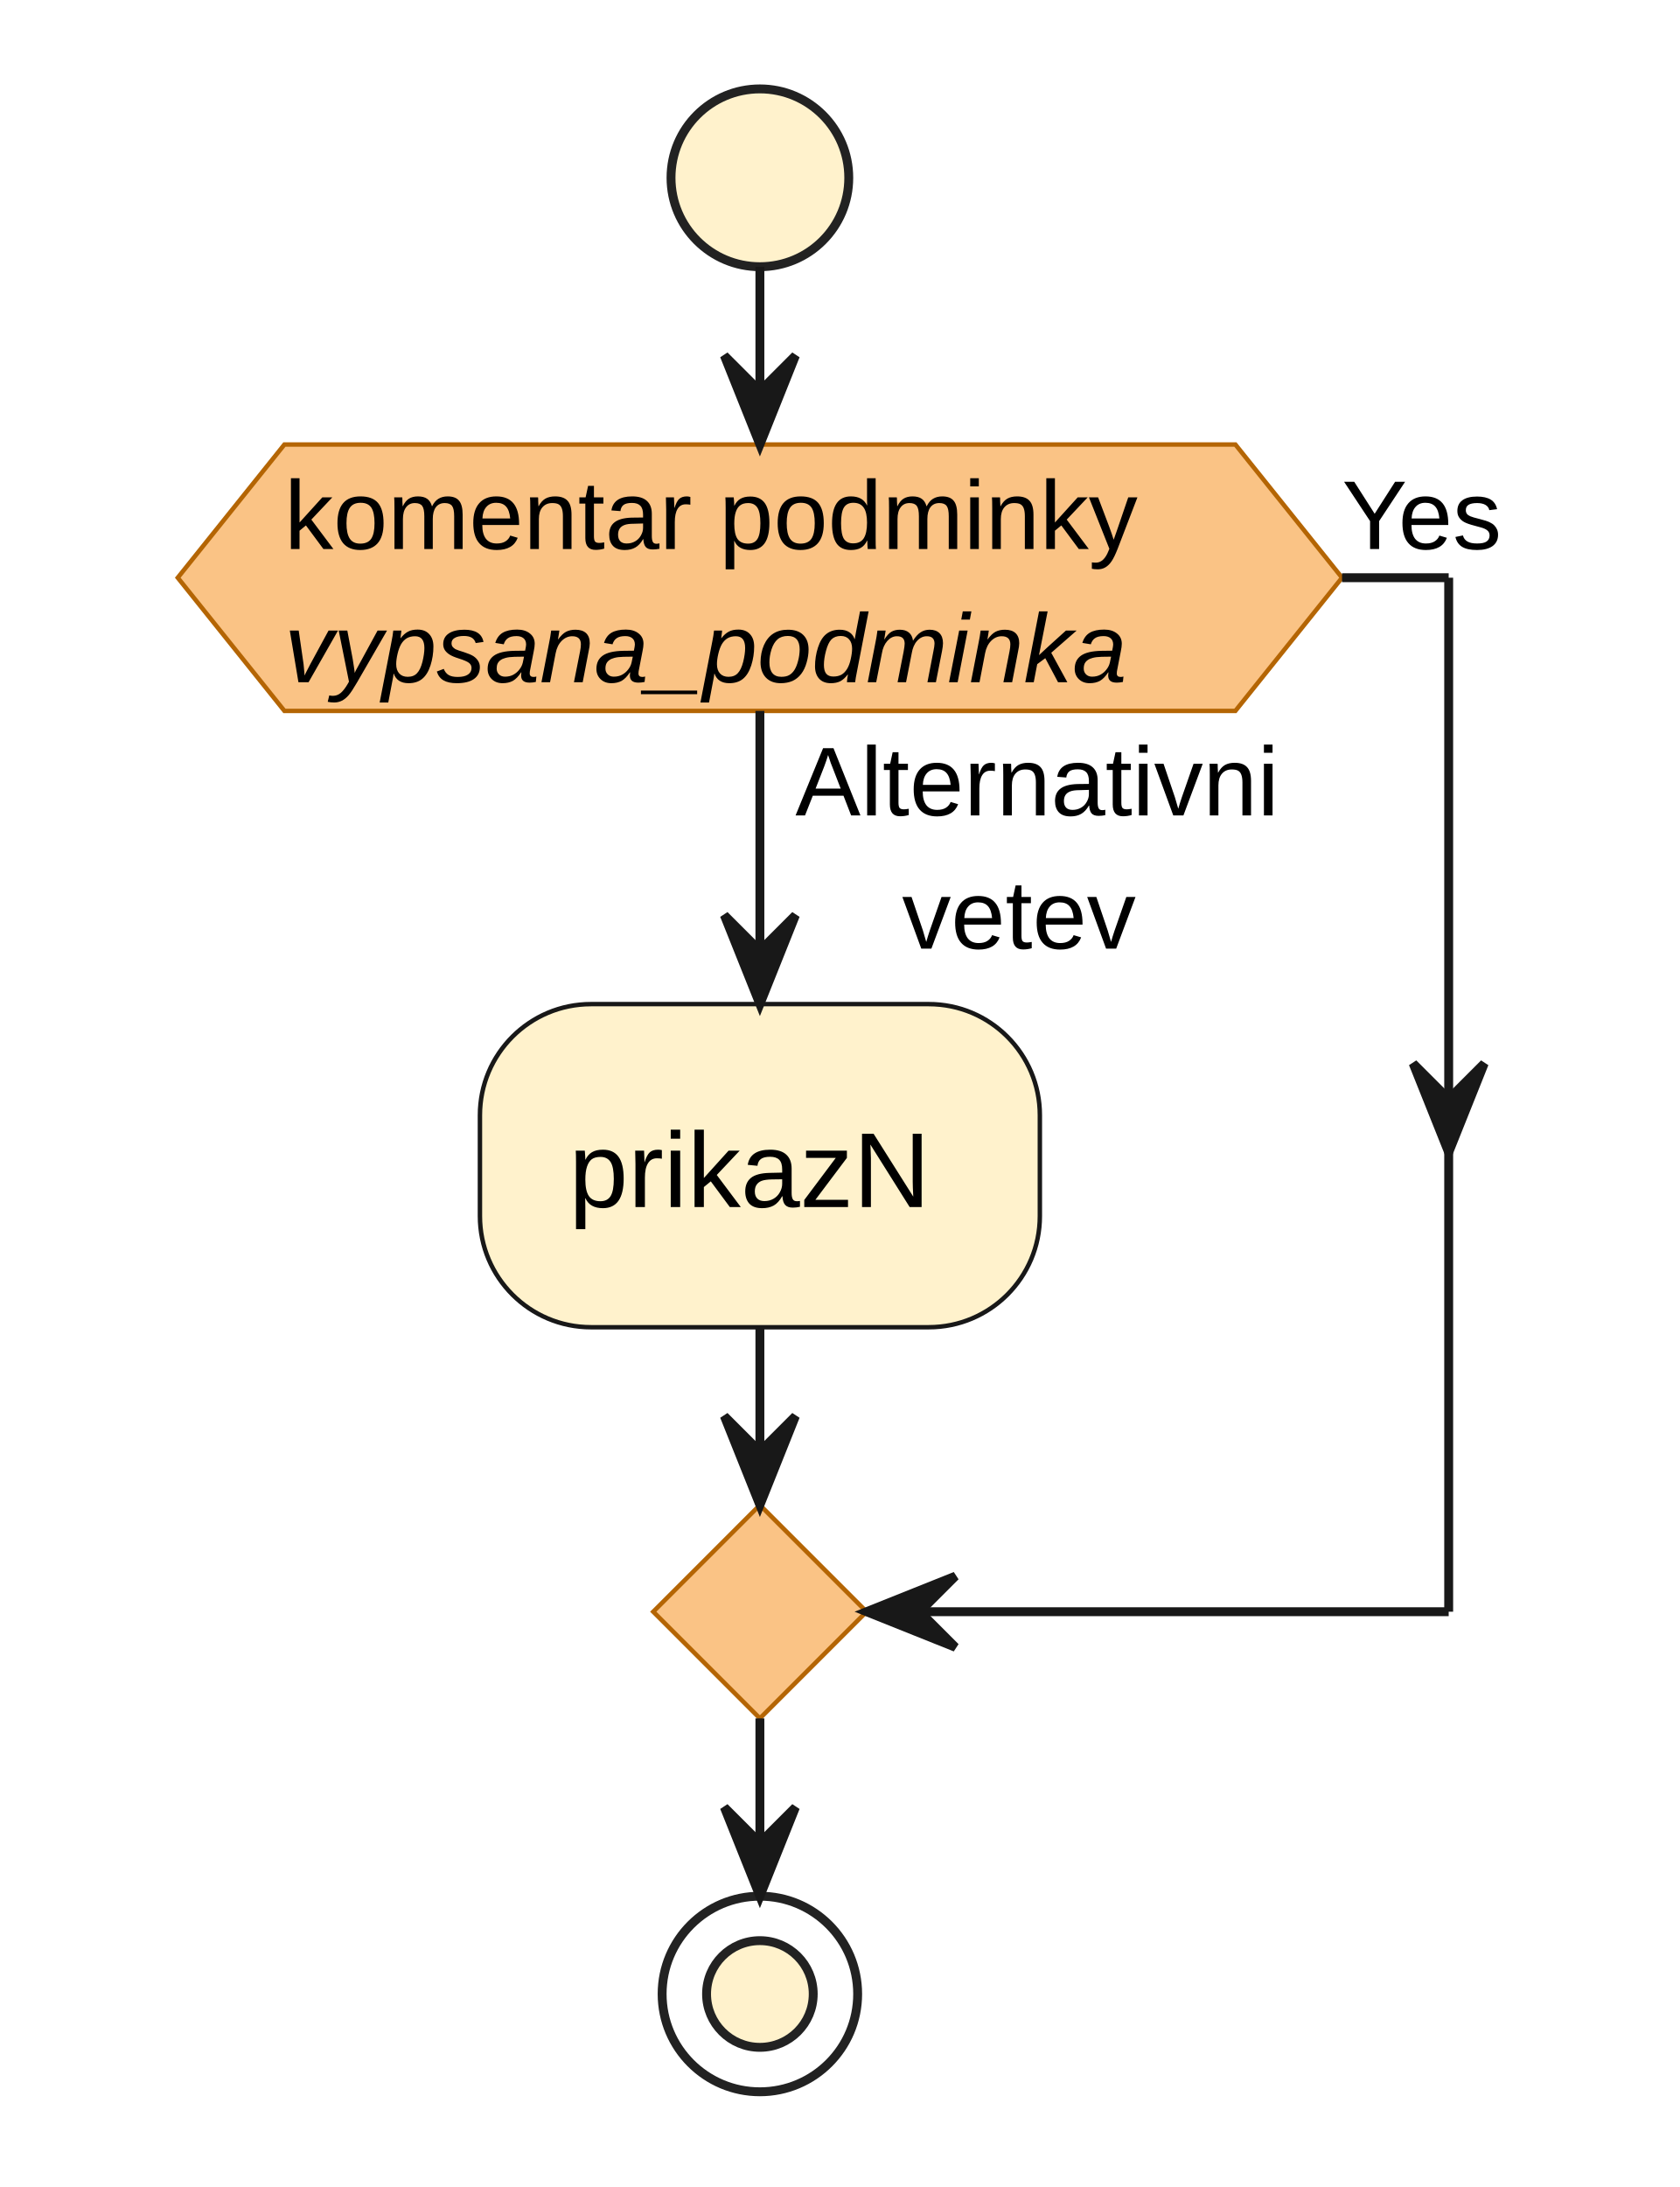
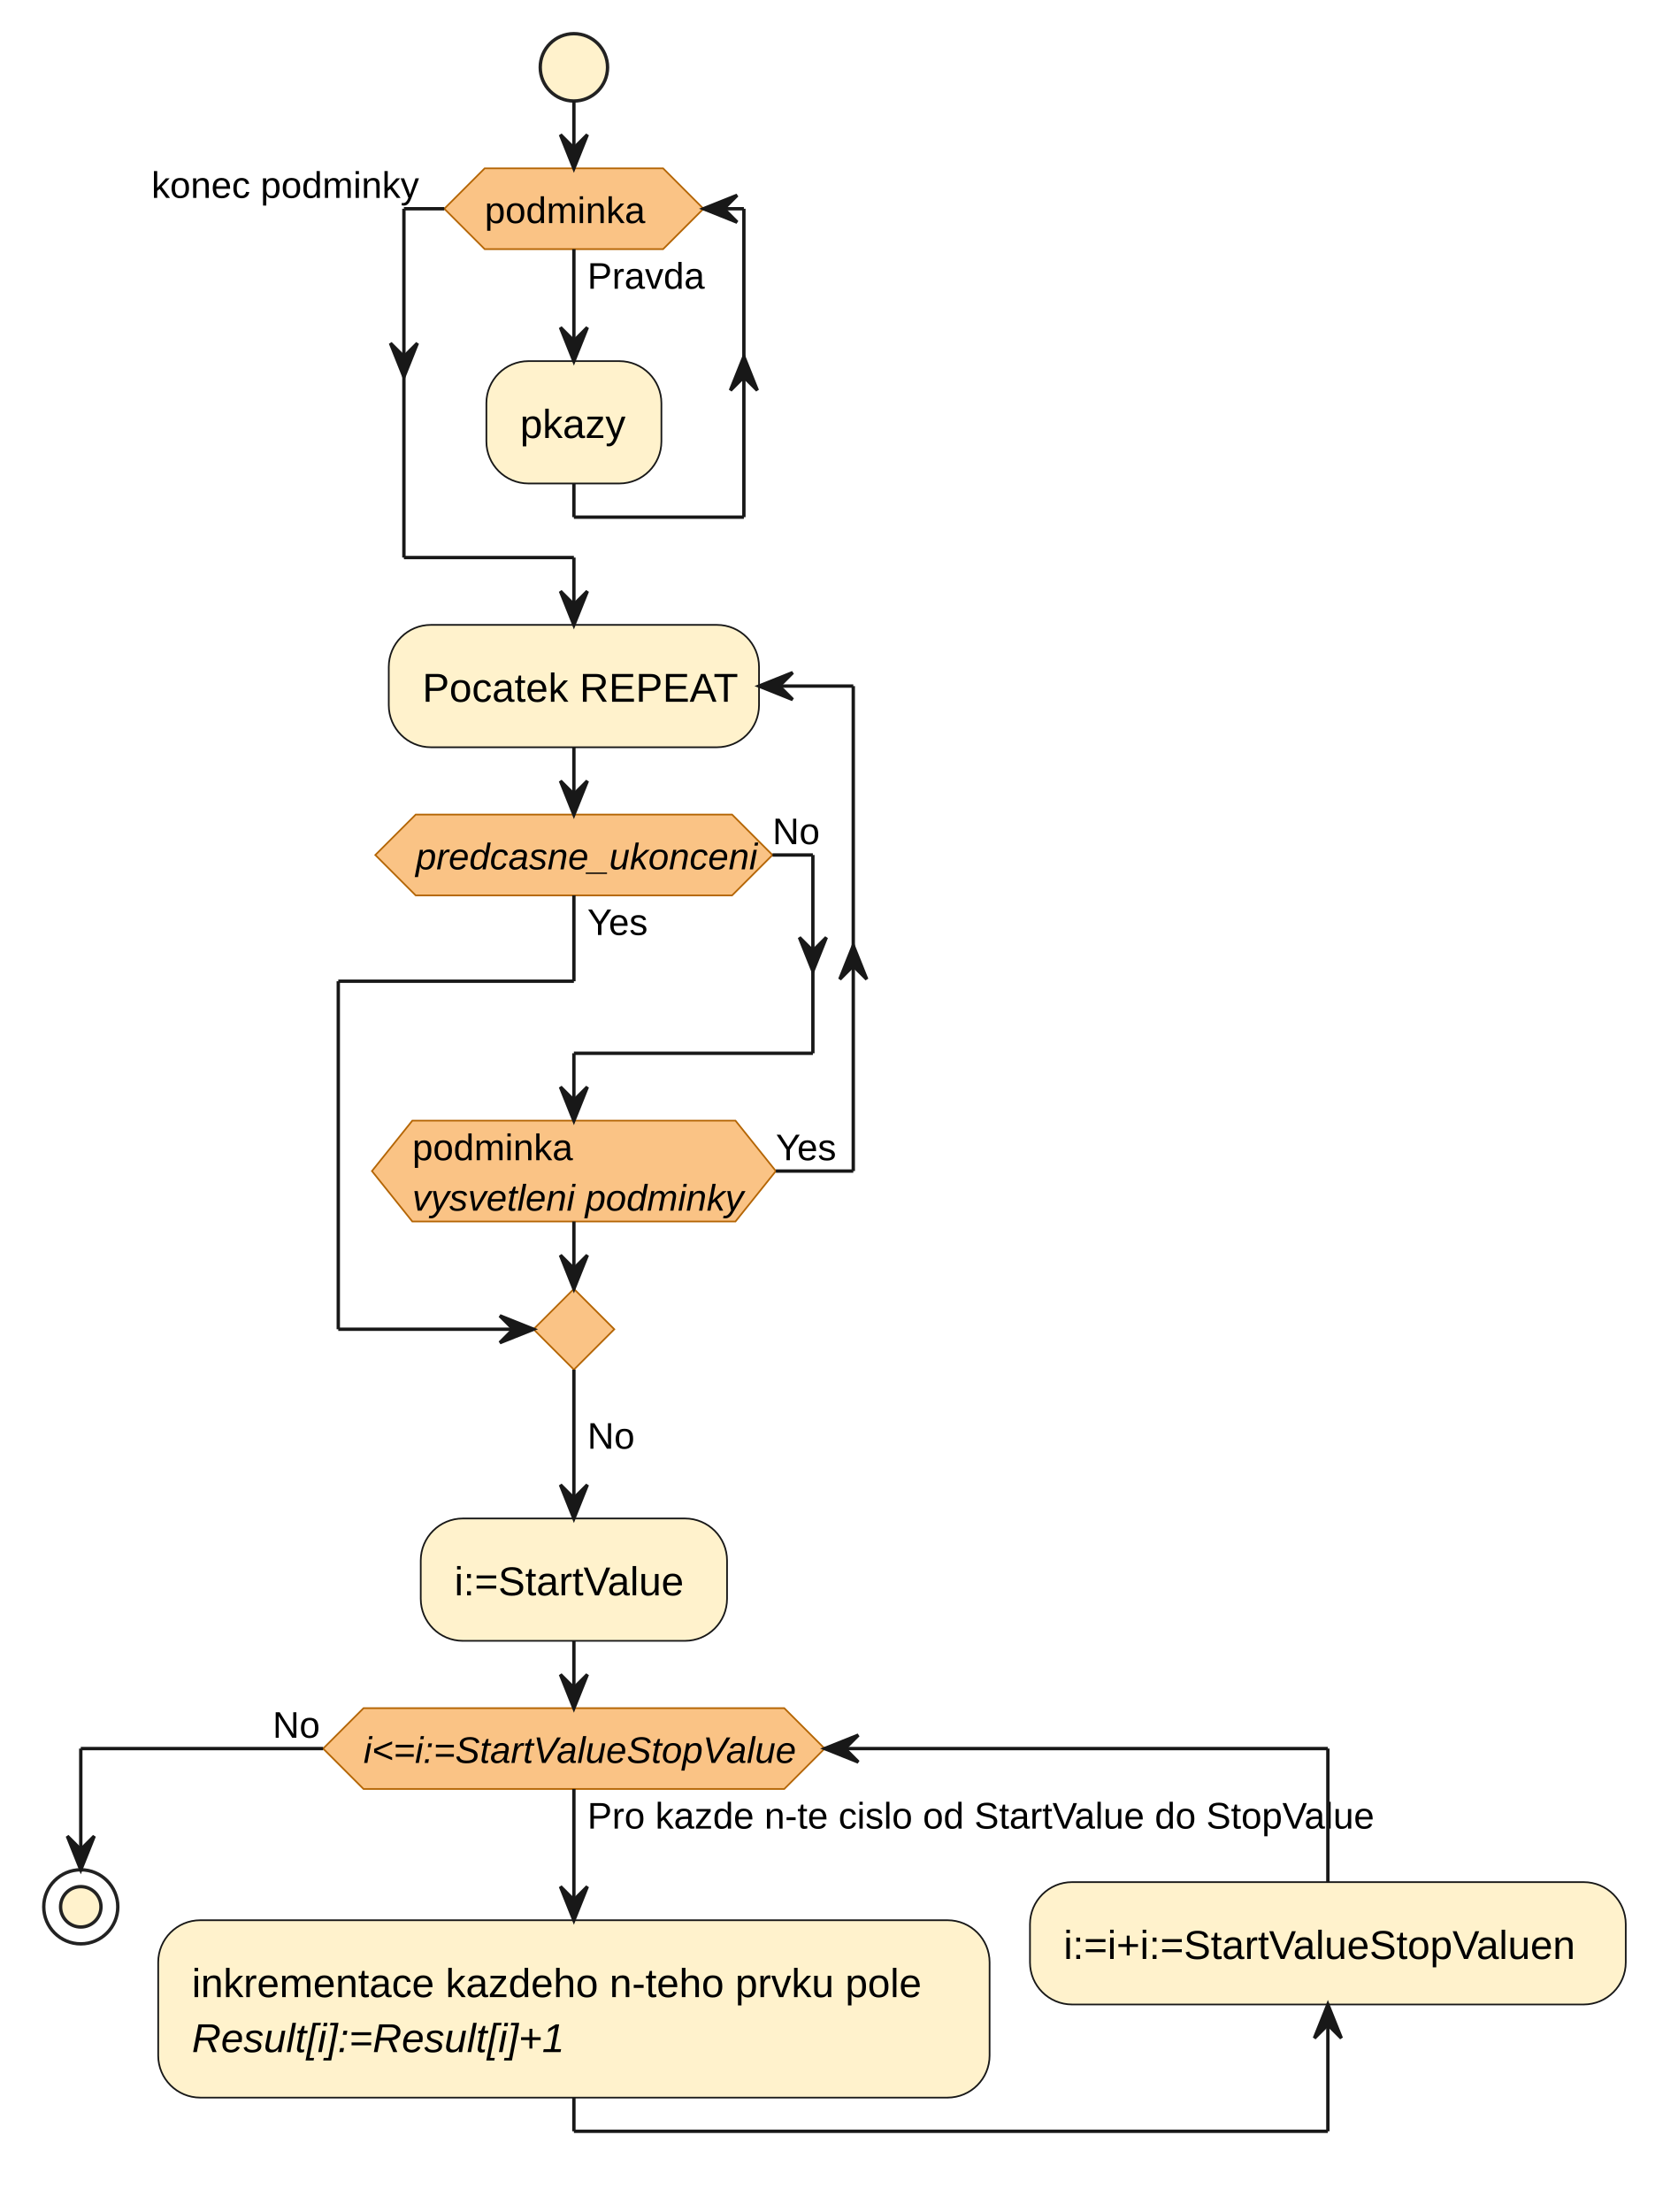
- <svg xmlns="http://www.w3.org/2000/svg" contentStyleType="text/css" height="246px" preserveAspectRatio="none" style="width:189px;height:246px;" version="1.1" viewBox="0 0 189 246" width="189px" zoomAndPan="magnify">
+ <svg xmlns="http://www.w3.org/2000/svg" contentStyleType="text/css" height="657px" preserveAspectRatio="none" style="width:494px;height:657px;" version="1.1" viewBox="0 0 494 657" width="494px" zoomAndPan="magnify">
  <defs />
  <g>
-     <ellipse cx="85.5" cy="20" fill="#FFF2CC" rx="10" ry="10" style="stroke:#222222;stroke-width:1.0;" />
-     <rect fill="#FFF2CC" height="36.344" rx="12.5" ry="12.5" style="stroke:#181818;stroke-width:0.5;" width="63" x="54" y="112.946" />
-     <text fill="#000000" font-family="arial" font-size="12" lengthAdjust="spacing" textLength="43" x="64" y="135.774">prikazN</text>
-     <polygon fill="#FAC385" points="32,50,139,50,151,64.982,139,79.964,32,79.964,20,64.982,32,50" style="stroke:#B46504;stroke-width:0.5;" />
-     <text fill="#000000" font-family="arial" font-size="11" lengthAdjust="spacing" textLength="61" x="89.5" y="91.723">Alternativni</text>
-     <text fill="#000000" font-family="arial" font-size="11" lengthAdjust="spacing" textLength="28" x="101.5" y="106.705">vetev</text>
-     <text fill="#000000" font-family="arial" font-size="11" lengthAdjust="spacing" textLength="107" x="32" y="61.759">komentar podminky</text>
-     <text fill="#000000" font-family="arial" font-size="11" font-style="italic" lengthAdjust="spacing" textLength="91" x="32" y="76.741">vypsana_podminka</text>
-     <text fill="#000000" font-family="arial" font-size="11" lengthAdjust="spacing" textLength="17" x="151" y="61.759">Yes</text>
-     <polygon fill="#FAC385" points="85.5,169.29,97.5,181.29,85.5,193.29,73.5,181.29,85.5,169.29" style="stroke:#B46504;stroke-width:0.5;" />
-     <ellipse cx="85.5" cy="224.29" fill="none" rx="11" ry="11" style="stroke:#222222;stroke-width:1.0;" />
-     <ellipse cx="85.5" cy="224.29" fill="#FFF2CC" rx="6" ry="6" style="stroke:#222222;stroke-width:1.0;" />
-     <line style="stroke:#181818;stroke-width:1.0;" x1="85.5" x2="85.5" y1="79.964" y2="112.946" />
-     <polygon fill="#181818" points="81.5,102.946,85.5,112.946,89.5,102.946,85.5,106.946" style="stroke:#181818;stroke-width:1.0;" />
-     <line style="stroke:#181818;stroke-width:1.0;" x1="151" x2="163" y1="64.982" y2="64.982" />
-     <polygon fill="#181818" points="159,119.627,163,129.627,167,119.627,163,123.627" style="stroke:#181818;stroke-width:1.0;" />
-     <line style="stroke:#181818;stroke-width:1.0;" x1="163" x2="163" y1="64.982" y2="181.29" />
-     <line style="stroke:#181818;stroke-width:1.0;" x1="163" x2="97.5" y1="181.29" y2="181.29" />
-     <polygon fill="#181818" points="107.5,177.29,97.5,181.29,107.5,185.29,103.5,181.29" style="stroke:#181818;stroke-width:1.0;" />
-     <line style="stroke:#181818;stroke-width:1.0;" x1="85.5" x2="85.5" y1="149.29" y2="169.29" />
-     <polygon fill="#181818" points="81.5,159.29,85.5,169.29,89.5,159.29,85.5,163.29" style="stroke:#181818;stroke-width:1.0;" />
-     <line style="stroke:#181818;stroke-width:1.0;" x1="85.5" x2="85.5" y1="30" y2="50" />
-     <polygon fill="#181818" points="81.5,40,85.5,50,89.5,40,85.5,44" style="stroke:#181818;stroke-width:1.0;" />
-     <line style="stroke:#181818;stroke-width:1.0;" x1="85.5" x2="85.5" y1="193.29" y2="213.29" />
-     <polygon fill="#181818" points="81.5,203.29,85.5,213.29,89.5,203.29,85.5,207.29" style="stroke:#181818;stroke-width:1.0;" />
+     <ellipse cx="170.5" cy="20" fill="#FFF2CC" rx="10" ry="10" style="stroke:#222222;stroke-width:1.0;" />
+     <rect fill="#FFF2CC" height="36.344" rx="12.5" ry="12.5" style="stroke:#181818;stroke-width:0.5;" width="52" x="144.5" y="107.259" />
+     <text fill="#000000" font-family="arial" font-size="12" lengthAdjust="spacing" textLength="32" x="154.5" y="130.087">pkazy</text>
+     <polygon fill="#FAC385" points="144,50,197,50,209,62,197,74,144,74,132,62,144,50" style="stroke:#B46504;stroke-width:0.5;" />
+     <text fill="#000000" font-family="arial" font-size="11" lengthAdjust="spacing" textLength="37" x="174.5" y="85.759">Pravda</text>
+     <text fill="#000000" font-family="arial" font-size="11" lengthAdjust="spacing" textLength="53" x="144" y="66.268">podminka</text>
+     <text fill="#000000" font-family="arial" font-size="11" lengthAdjust="spacing" textLength="87" x="45" y="58.777">konec podminky</text>
+     <polygon fill="#FAC385" points="123.5,241.947,217.5,241.947,229.5,253.947,217.5,265.947,123.5,265.947,111.5,253.947,123.5,241.947" style="stroke:#B46504;stroke-width:0.5;" />
+     <text fill="#000000" font-family="arial" font-size="11" lengthAdjust="spacing" textLength="17" x="174.5" y="277.706">Yes</text>
+     <text fill="#000000" font-family="arial" font-size="11" font-style="italic" lengthAdjust="spacing" textLength="94" x="123.5" y="258.215">predcasne_ukonceni</text>
+     <text fill="#000000" font-family="arial" font-size="11" lengthAdjust="spacing" textLength="15" x="229.5" y="250.724">No</text>
+     <rect fill="#FFF2CC" height="36.344" rx="12.5" ry="12.5" style="stroke:#181818;stroke-width:0.5;" width="110" x="115.5" y="185.603" />
+     <text fill="#000000" font-family="arial" font-size="12" lengthAdjust="spacing" textLength="90" x="125.5" y="208.431">Pocatek REPEAT</text>
+     <polygon fill="#FAC385" points="122.5,332.843,218.5,332.843,230.5,347.825,218.5,362.807,122.5,362.807,110.5,347.825,122.5,332.843" style="stroke:#B46504;stroke-width:0.5;" />
+     <text fill="#000000" font-family="arial" font-size="11" lengthAdjust="spacing" textLength="53" x="122.5" y="344.602">podminka</text>
+     <text fill="#000000" font-family="arial" font-size="11" font-style="italic" lengthAdjust="spacing" textLength="96" x="122.5" y="359.584">vysvetleni podminky</text>
+     <text fill="#000000" font-family="arial" font-size="11" lengthAdjust="spacing" textLength="17" x="230.5" y="344.602">Yes</text>
+     <polygon fill="#FAC385" points="170.5,382.807,182.5,394.807,170.5,406.807,158.5,394.807,170.5,382.807" style="stroke:#B46504;stroke-width:0.5;" />
+     <rect fill="#FFF2CC" height="36.344" rx="12.5" ry="12.5" style="stroke:#181818;stroke-width:0.5;" width="91" x="125" y="451.012" />
+     <text fill="#000000" font-family="arial" font-size="12" lengthAdjust="spacing" textLength="71" x="135" y="473.84">i:=StartValue</text>
+     <rect fill="#FFF2CC" height="52.688" rx="12.5" ry="12.5" style="stroke:#181818;stroke-width:0.5;" width="247" x="47" y="570.338" />
+     <text fill="#000000" font-family="arial" font-size="12" lengthAdjust="spacing" textLength="227" x="57" y="593.166">inkrementace kazdeho n-teho prvku pole</text>
+     <text fill="#000000" font-family="arial" font-size="12" font-style="italic" lengthAdjust="spacing" textLength="106" x="57" y="609.51">Result[i]:=Result[i]+1</text>
+     <polygon fill="#FAC385" points="108,507.356,233,507.356,245,519.356,233,531.356,108,531.356,96,519.356,108,507.356" style="stroke:#B46504;stroke-width:0.5;" />
+     <text fill="#000000" font-family="arial" font-size="11" lengthAdjust="spacing" textLength="249" x="174.5" y="543.115">Pro kazde n-te cislo od StartValue do StopValue</text>
+     <text fill="#000000" font-family="arial" font-size="11" font-style="italic" lengthAdjust="spacing" textLength="125" x="108" y="523.624">i&lt;=i:=StartValueStopValue</text>
+     <text fill="#000000" font-family="arial" font-size="11" lengthAdjust="spacing" textLength="15" x="81" y="516.133">No</text>
+     <ellipse cx="24" cy="566.356" fill="none" rx="11" ry="11" style="stroke:#222222;stroke-width:1.0;" />
+     <ellipse cx="24" cy="566.356" fill="#FFF2CC" rx="6" ry="6" style="stroke:#222222;stroke-width:1.0;" />
+     <rect fill="#FFF2CC" height="36.344" rx="12.5" ry="12.5" style="stroke:#181818;stroke-width:0.5;" width="177" x="306" y="559.019" />
+     <text fill="#000000" font-family="arial" font-size="12" lengthAdjust="spacing" textLength="157" x="316" y="581.847">i:=i+i:=StartValueStopValuen</text>
+     <line style="stroke:#181818;stroke-width:1.0;" x1="170.5" x2="170.5" y1="74" y2="107.259" />
+     <polygon fill="#181818" points="166.5,97.259,170.5,107.259,174.5,97.259,170.5,101.259" style="stroke:#181818;stroke-width:1.0;" />
+     <line style="stroke:#181818;stroke-width:1.0;" x1="170.5" x2="170.5" y1="143.603" y2="153.603" />
+     <line style="stroke:#181818;stroke-width:1.0;" x1="170.5" x2="221" y1="153.603" y2="153.603" />
+     <polygon fill="#181818" points="217,115.94,221,105.94,225,115.94,221,111.94" style="stroke:#181818;stroke-width:1.0;" />
+     <line style="stroke:#181818;stroke-width:1.0;" x1="221" x2="221" y1="62" y2="153.603" />
+     <line style="stroke:#181818;stroke-width:1.0;" x1="221" x2="209" y1="62" y2="62" />
+     <polygon fill="#181818" points="219,58,209,62,219,66,215,62" style="stroke:#181818;stroke-width:1.0;" />
+     <line style="stroke:#181818;stroke-width:1.0;" x1="132" x2="120" y1="62" y2="62" />
+     <polygon fill="#181818" points="116,101.94,120,111.94,124,101.94,120,105.94" style="stroke:#181818;stroke-width:1.0;" />
+     <line style="stroke:#181818;stroke-width:1.0;" x1="120" x2="120" y1="62" y2="165.603" />
+     <line style="stroke:#181818;stroke-width:1.0;" x1="120" x2="170.5" y1="165.603" y2="165.603" />
+     <line style="stroke:#181818;stroke-width:1.0;" x1="170.5" x2="170.5" y1="165.603" y2="185.603" />
+     <polygon fill="#181818" points="166.5,175.603,170.5,185.603,174.5,175.603,170.5,179.603" style="stroke:#181818;stroke-width:1.0;" />
+     <line style="stroke:#181818;stroke-width:1.0;" x1="170.5" x2="170.5" y1="30" y2="50" />
+     <polygon fill="#181818" points="166.5,40,170.5,50,174.5,40,170.5,44" style="stroke:#181818;stroke-width:1.0;" />
+     <line style="stroke:#181818;stroke-width:1.0;" x1="170.5" x2="170.5" y1="265.947" y2="291.438" />
+     <line style="stroke:#181818;stroke-width:1.0;" x1="170.5" x2="100.5" y1="291.438" y2="291.438" />
+     <line style="stroke:#181818;stroke-width:1.0;" x1="100.5" x2="100.5" y1="291.438" y2="394.807" />
+     <line style="stroke:#181818;stroke-width:1.0;" x1="100.5" x2="158.5" y1="394.807" y2="394.807" />
+     <polygon fill="#181818" points="148.5,390.807,158.5,394.807,148.5,398.807,152.5,394.807" style="stroke:#181818;stroke-width:1.0;" />
+     <line style="stroke:#181818;stroke-width:1.0;" x1="229.5" x2="241.5" y1="253.947" y2="253.947" />
+     <polygon fill="#181818" points="237.5,278.438,241.5,288.438,245.5,278.438,241.5,282.438" style="stroke:#181818;stroke-width:1.0;" />
+     <line style="stroke:#181818;stroke-width:1.0;" x1="241.5" x2="241.5" y1="253.947" y2="312.843" />
+     <line style="stroke:#181818;stroke-width:1.0;" x1="241.5" x2="170.5" y1="312.843" y2="312.843" />
+     <line style="stroke:#181818;stroke-width:1.0;" x1="170.5" x2="170.5" y1="312.843" y2="332.843" />
+     <polygon fill="#181818" points="166.5,322.843,170.5,332.843,174.5,322.843,170.5,326.843" style="stroke:#181818;stroke-width:1.0;" />
+     <line style="stroke:#181818;stroke-width:1.0;" x1="170.5" x2="170.5" y1="221.947" y2="241.947" />
+     <polygon fill="#181818" points="166.5,231.947,170.5,241.947,174.5,231.947,170.5,235.947" style="stroke:#181818;stroke-width:1.0;" />
+     <line style="stroke:#181818;stroke-width:1.0;" x1="230.5" x2="253.5" y1="347.825" y2="347.825" />
+     <polygon fill="#181818" points="249.5,290.843,253.5,280.843,257.5,290.843,253.5,286.843" style="stroke:#181818;stroke-width:1.0;" />
+     <line style="stroke:#181818;stroke-width:1.0;" x1="253.5" x2="253.5" y1="203.775" y2="347.825" />
+     <line style="stroke:#181818;stroke-width:1.0;" x1="253.5" x2="225.5" y1="203.775" y2="203.775" />
+     <polygon fill="#181818" points="235.5,199.775,225.5,203.775,235.5,207.775,231.5,203.775" style="stroke:#181818;stroke-width:1.0;" />
+     <line style="stroke:#181818;stroke-width:1.0;" x1="170.5" x2="170.5" y1="362.807" y2="382.807" />
+     <polygon fill="#181818" points="166.5,372.807,170.5,382.807,174.5,372.807,170.5,376.807" style="stroke:#181818;stroke-width:1.0;" />
+     <line style="stroke:#181818;stroke-width:1.0;" x1="170.5" x2="170.5" y1="406.807" y2="451.012" />
+     <polygon fill="#181818" points="166.5,441.012,170.5,451.012,174.5,441.012,170.5,445.012" style="stroke:#181818;stroke-width:1.0;" />
+     <text fill="#000000" font-family="arial" font-size="11" lengthAdjust="spacing" textLength="15" x="174.5" y="430.289">No</text>
+     <line style="stroke:#181818;stroke-width:1.0;" x1="170.5" x2="170.5" y1="531.356" y2="570.338" />
+     <polygon fill="#181818" points="166.5,560.338,170.5,570.338,174.5,560.338,170.5,564.338" style="stroke:#181818;stroke-width:1.0;" />
+     <line style="stroke:#181818;stroke-width:1.0;" x1="170.5" x2="170.5" y1="623.026" y2="633.026" />
+     <line style="stroke:#181818;stroke-width:1.0;" x1="170.5" x2="394.5" y1="633.026" y2="633.026" />
+     <line style="stroke:#181818;stroke-width:1.0;" x1="394.5" x2="394.5" y1="595.363" y2="633.026" />
+     <polygon fill="#181818" points="390.5,605.363,394.5,595.363,398.5,605.363,394.5,601.363" style="stroke:#181818;stroke-width:1.0;" />
+     <line style="stroke:#181818;stroke-width:1.0;" x1="394.5" x2="394.5" y1="519.356" y2="559.019" />
+     <line style="stroke:#181818;stroke-width:1.0;" x1="394.5" x2="245" y1="519.356" y2="519.356" />
+     <polygon fill="#181818" points="255,515.356,245,519.356,255,523.356,251,519.356" style="stroke:#181818;stroke-width:1.0;" />
+     <line style="stroke:#181818;stroke-width:1.0;" x1="96" x2="24" y1="519.356" y2="519.356" />
+     <line style="stroke:#181818;stroke-width:1.0;" x1="24" x2="24" y1="519.356" y2="555.356" />
+     <polygon fill="#181818" points="20,545.356,24,555.356,28,545.356,24,549.356" style="stroke:#181818;stroke-width:1.0;" />
+     <line style="stroke:#181818;stroke-width:1.0;" x1="170.5" x2="170.5" y1="487.356" y2="507.356" />
+     <polygon fill="#181818" points="166.5,497.356,170.5,507.356,174.5,497.356,170.5,501.356" style="stroke:#181818;stroke-width:1.0;" />
  </g>
</svg>
